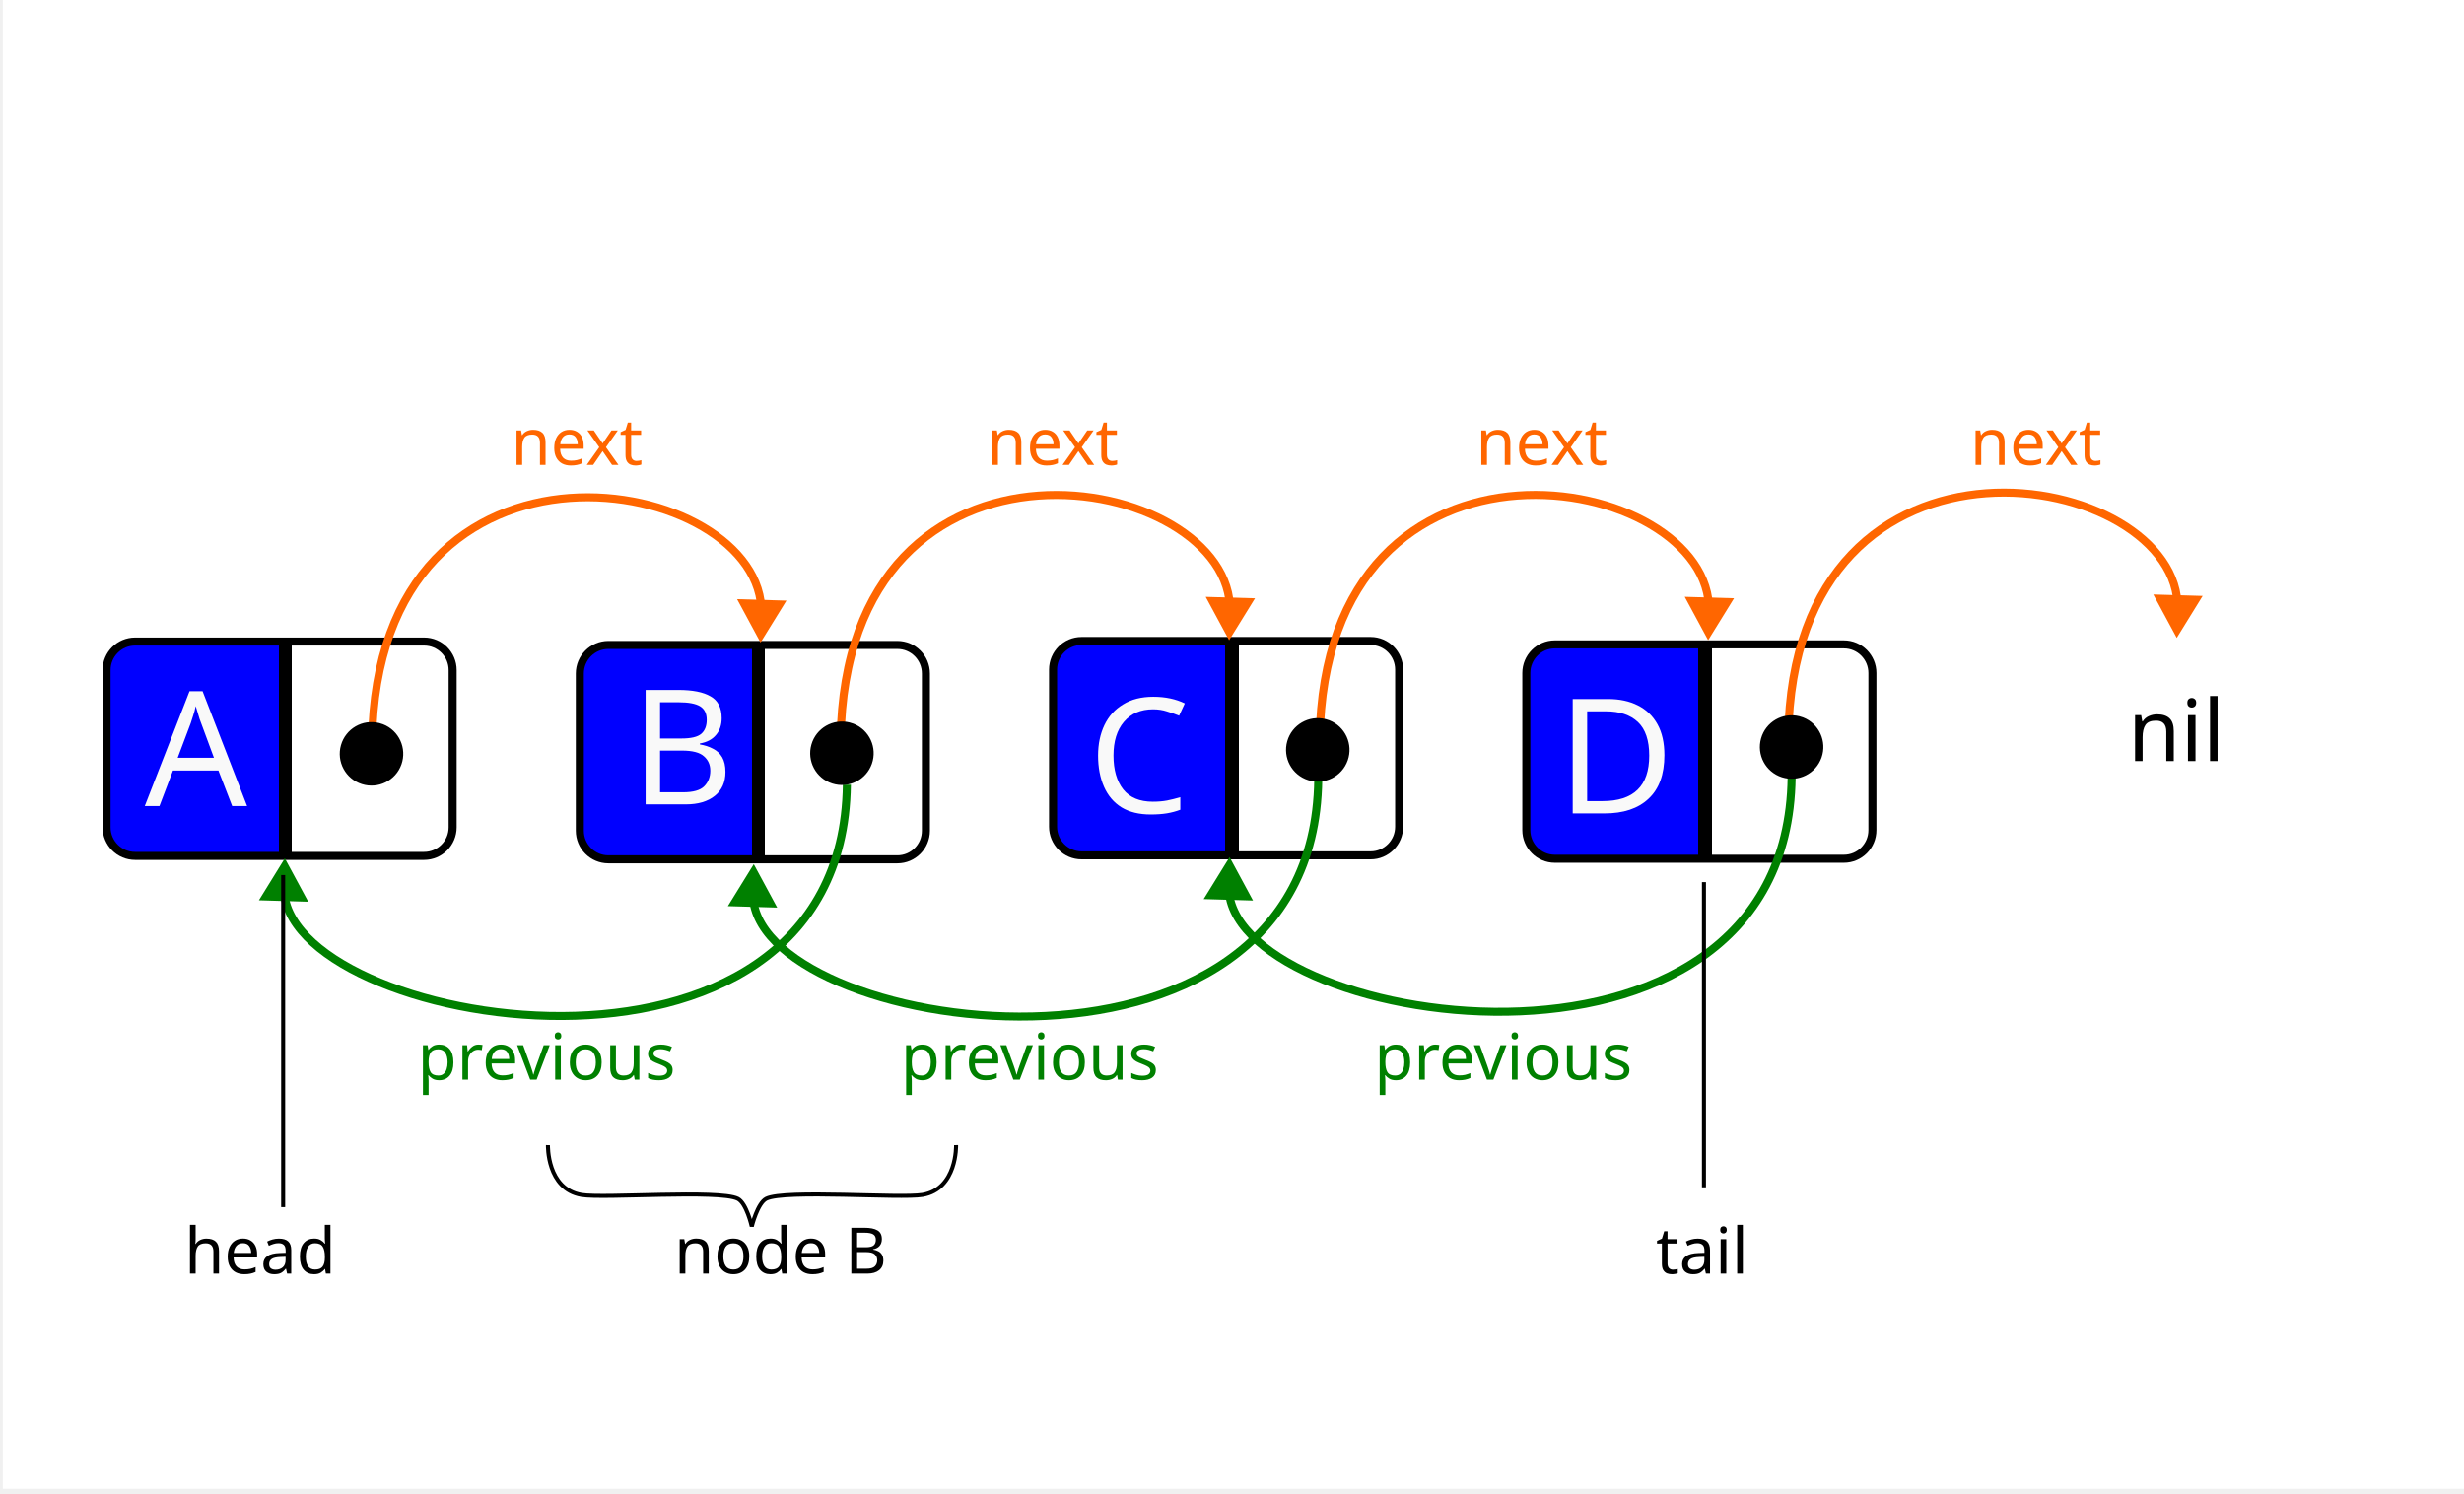
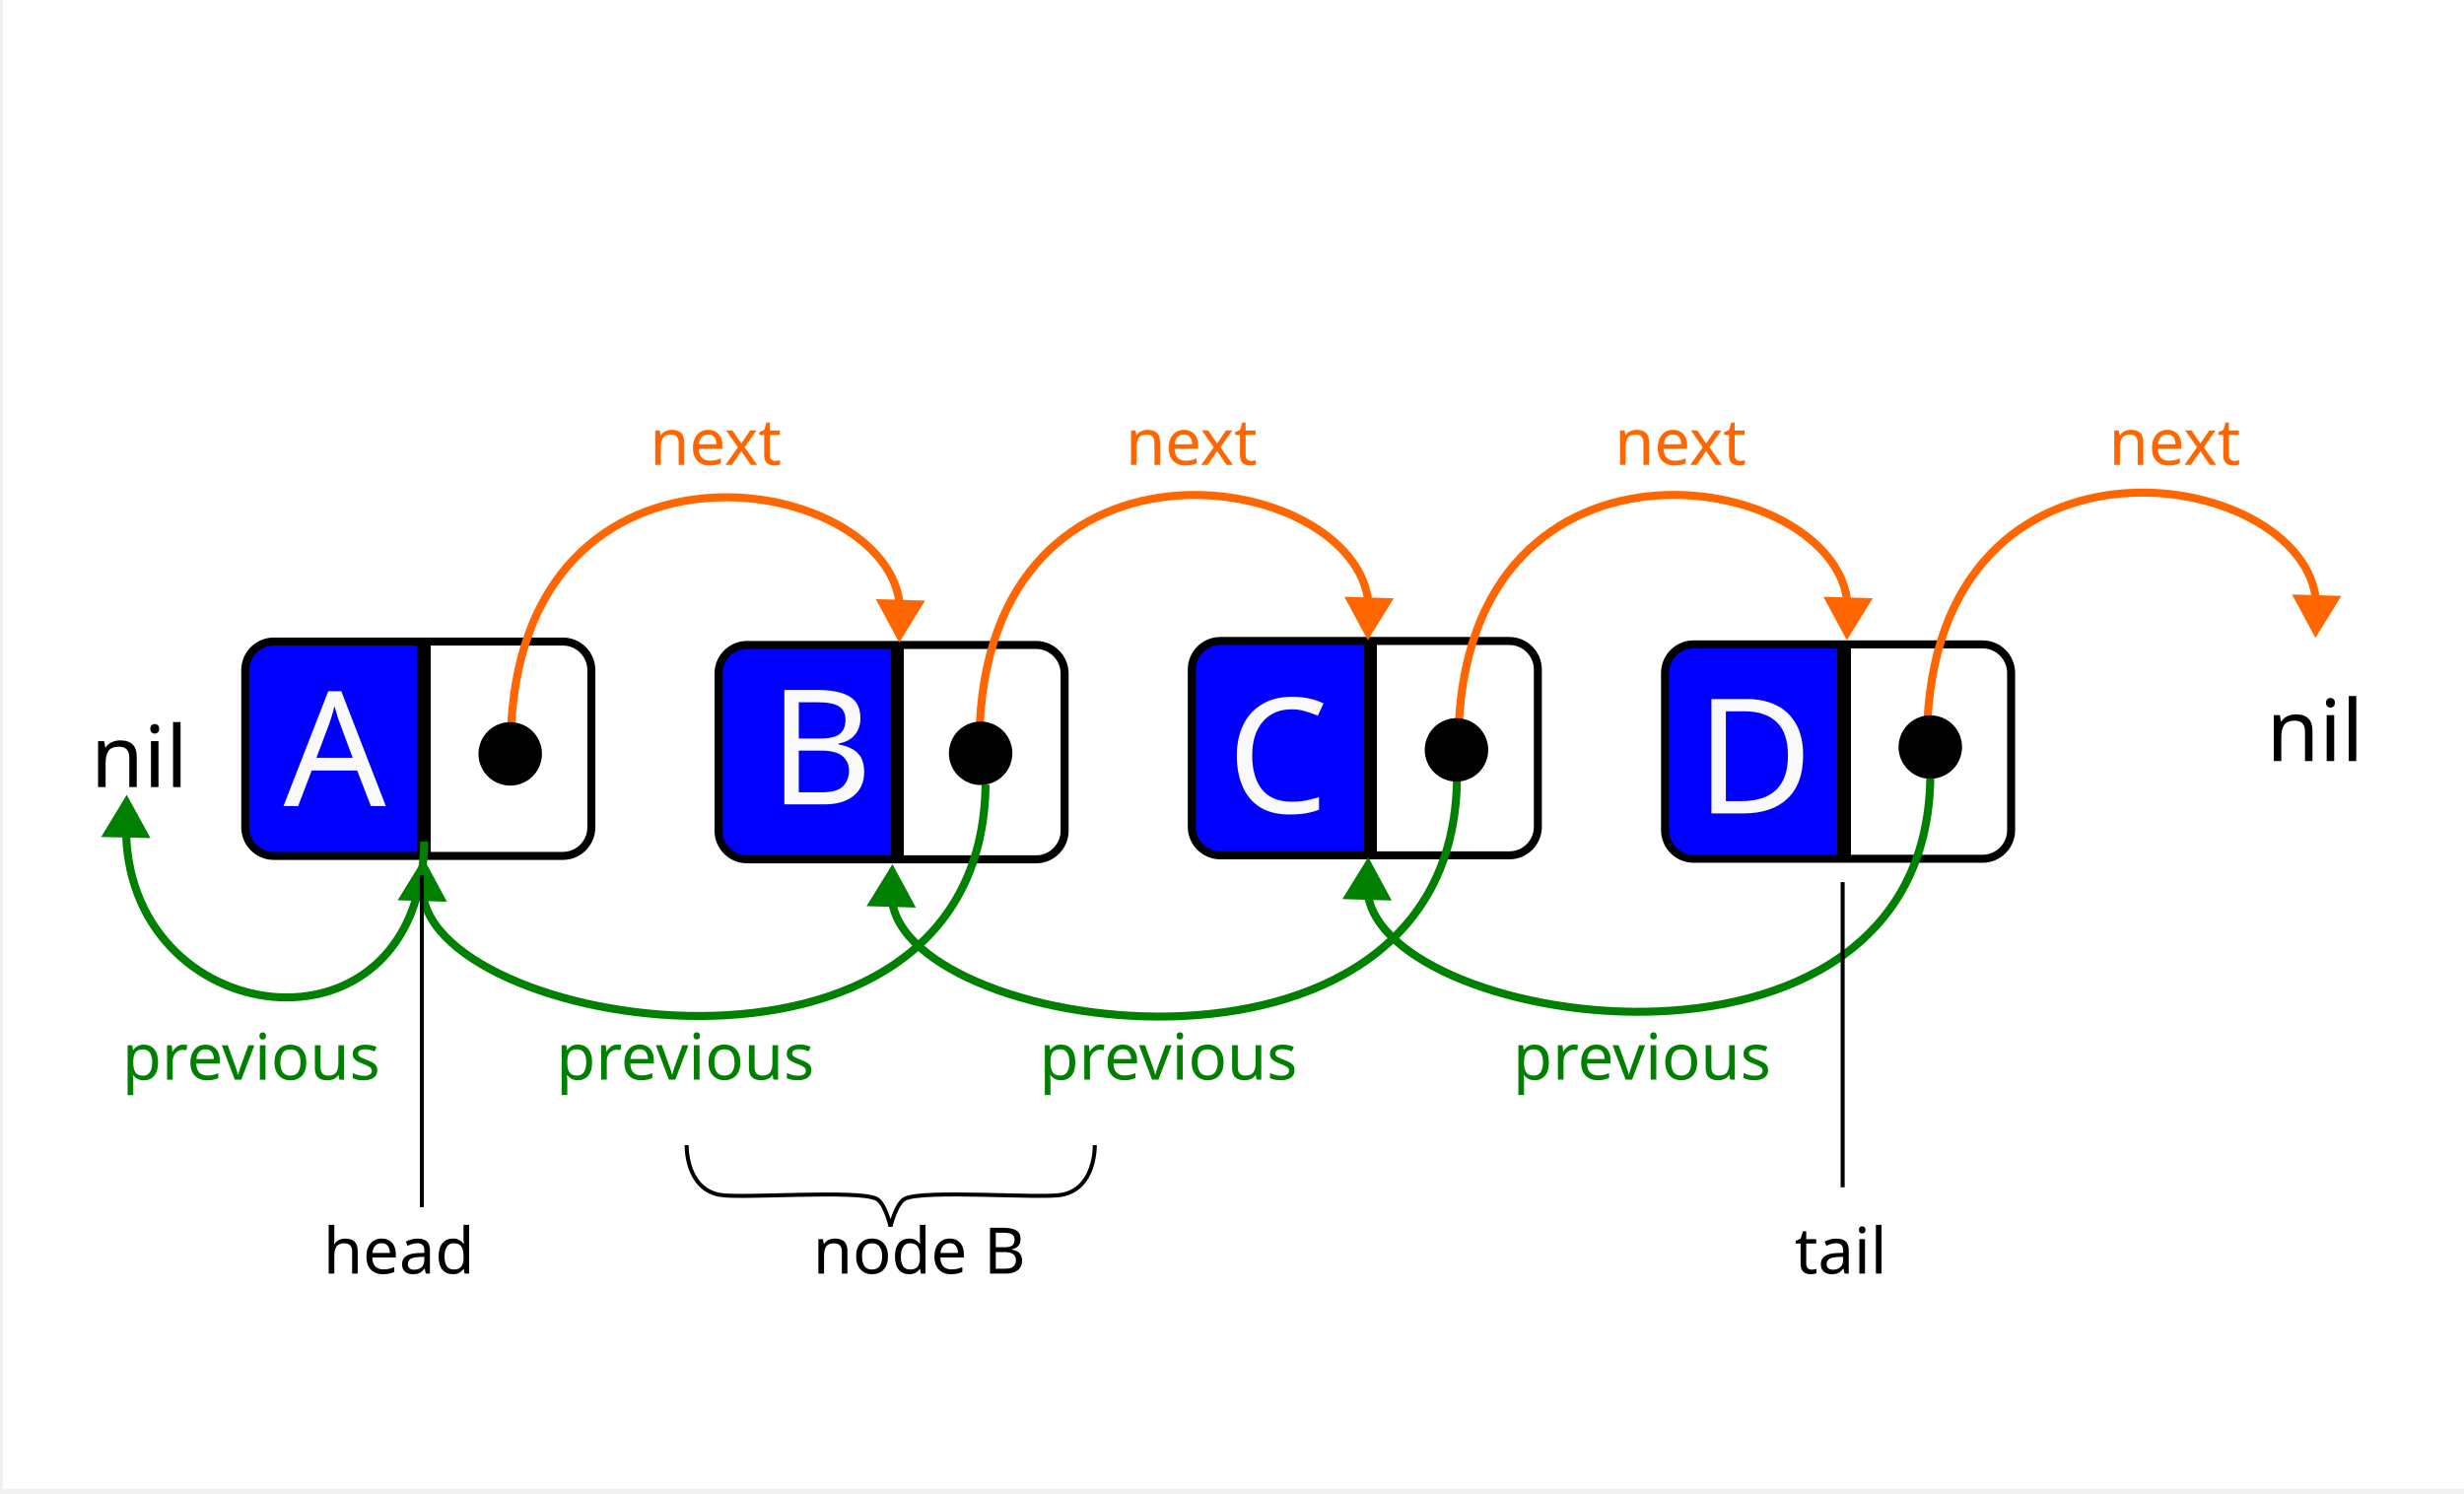
<svg xmlns="http://www.w3.org/2000/svg" xmlns:xlink="http://www.w3.org/1999/xlink" width="614.166" height="372.23" viewBox="0 0 162.498 98.486" version="1.1" id="svg1">
  <defs id="defs1">
    <rect x="610.707" y="153.753" width="73.049" height="46.562" id="rect20" />
    <linearGradient id="linearGradient1">
      <stop style="stop-color:#0000ff;stop-opacity:1;" offset="0" id="stop7" />
      <stop style="stop-color:#0000ff;stop-opacity:1;" offset="0.497" id="stop8" />
      <stop style="stop-color:#000000;stop-opacity:1;" offset="0.497" id="stop9" />
      <stop style="stop-color:#000000;stop-opacity:1;" offset="0.535" id="stop10" />
      <stop style="stop-color:#000000;stop-opacity:0;" offset="0.535" id="stop11" />
    </linearGradient>
    <linearGradient id="linearGradient1-1">
      <stop style="stop-color:#0000ff;stop-opacity:1;" offset="0" id="stop4" />
      <stop style="stop-color:#0000ff;stop-opacity:1;" offset="0.497" id="stop1" />
      <stop style="stop-color:#000000;stop-opacity:1;" offset="0.497" id="stop6" />
      <stop style="stop-color:#000000;stop-opacity:1;" offset="0.535" id="stop5" />
      <stop style="stop-color:#000000;stop-opacity:0;" offset="0.535" id="stop2" />
    </linearGradient>
    <color-profile name="Blue" xlink:href="file:///usr/share/color/icc/colord/Bluish.icc" id="color-profile2" />
    <rect x="24.769" y="355.177" width="136.693" height="70.648" id="rect2" />
    <rect x="24.769" y="355.177" width="136.693" height="70.648" id="rect2-7" />
    <rect x="24.769" y="355.177" width="136.693" height="70.648" id="rect2-7-2" />
    <rect x="24.769" y="355.177" width="136.693" height="70.648" id="rect2-7-0" />
    <rect x="24.769" y="355.177" width="136.693" height="70.648" id="rect2-7-26" />
    <rect x="24.769" y="355.177" width="136.693" height="70.648" id="rect2-7-02" />
-     <linearGradient xlink:href="#linearGradient1-1" id="linearGradient2" x1="27.872" y1="54.495" x2="51.225" y2="54.495" gradientUnits="userSpaceOnUse" spreadMethod="pad" gradientTransform="translate(0,0.1550698)" />
-     <linearGradient xlink:href="#linearGradient1-1" id="linearGradient13" x1="59.083" y1="54.726" x2="82.436" y2="54.726" gradientUnits="userSpaceOnUse" gradientTransform="translate(0,0.1488716)" />
-     <linearGradient xlink:href="#linearGradient1-1" id="linearGradient15" x1="90.294" y1="54.495" x2="113.647" y2="54.495" gradientUnits="userSpaceOnUse" gradientTransform="translate(0,0.1175916)" />
-     <linearGradient xlink:href="#linearGradient1-1" id="linearGradient17" x1="121.505" y1="54.726" x2="144.858" y2="54.726" gradientUnits="userSpaceOnUse" gradientTransform="translate(0,0.1113934)" />
+     <linearGradient xlink:href="#linearGradient1-1" id="linearGradient2" x1="27.872" y1="54.495" x2="51.225" y2="54.495" gradientUnits="userSpaceOnUse" spreadMethod="pad" gradientTransform="translate(9.147277,0.1550698)" />
+     <linearGradient xlink:href="#linearGradient1-1" id="linearGradient13" x1="59.083" y1="54.726" x2="82.436" y2="54.726" gradientUnits="userSpaceOnUse" gradientTransform="translate(9.147277,0.1488716)" />
+     <linearGradient xlink:href="#linearGradient1-1" id="linearGradient15" x1="90.294" y1="54.495" x2="113.647" y2="54.495" gradientUnits="userSpaceOnUse" gradientTransform="translate(9.147277,0.1175916)" />
+     <linearGradient xlink:href="#linearGradient1-1" id="linearGradient17" x1="121.505" y1="54.726" x2="144.858" y2="54.726" gradientUnits="userSpaceOnUse" gradientTransform="translate(9.147277,0.1113934)" />
    <marker style="overflow:visible" id="Triangle-2" refX="0" refY="0" orient="auto-start-reverse" markerWidth="1" markerHeight="1" viewBox="0 0 1 1" preserveAspectRatio="xMidYMid">
      <path transform="scale(0.5)" style="fill:context-stroke;fill-rule:evenodd;stroke:context-stroke;stroke-width:1pt" d="M 5.77,0 -2.88,5 V -5 Z" id="path135-3" />
    </marker>
    <rect x="610.707" y="153.753" width="73.049" height="46.562" id="rect20-2" />
    <rect x="610.707" y="153.753" width="99.895" height="43.791" id="rect20-2-3" />
    <rect x="610.707" y="153.753" width="73.049" height="46.562" id="rect20-2-7" />
    <rect x="610.707" y="153.753" width="73.049" height="46.562" id="rect20-2-7-7" />
    <rect x="610.707" y="153.753" width="73.049" height="46.562" id="rect20-2-7-3" />
    <rect x="610.707" y="153.753" width="73.049" height="46.562" id="rect20-2-7-3-2" />
    <rect x="610.707" y="153.753" width="73.049" height="46.562" id="rect20-2-7-3-4" />
    <rect x="610.707" y="153.753" width="73.049" height="46.562" id="rect20-2-7-3-7" />
    <rect x="610.707" y="153.753" width="73.049" height="46.562" id="rect20-2-7-3-74" />
    <rect x="610.707" y="153.753" width="73.049" height="46.562" id="rect20-2-7-3-74-8" />
    <rect x="610.707" y="153.753" width="73.049" height="46.562" id="rect20-2-7-3-74-9" />
    <marker style="overflow:visible" id="Triangle-2-6" refX="0" refY="0" orient="auto-start-reverse" markerWidth="1" markerHeight="1" viewBox="0 0 1 1" preserveAspectRatio="xMidYMid">
      <path transform="scale(0.5)" style="fill:context-stroke;fill-rule:evenodd;stroke:context-stroke;stroke-width:1pt" d="M 5.77,0 -2.88,5 V -5 Z" id="path135-3-1" />
    </marker>
    <marker style="overflow:visible" id="Triangle-2-6-6" refX="0" refY="0" orient="auto-start-reverse" markerWidth="1" markerHeight="1" viewBox="0 0 1 1" preserveAspectRatio="xMidYMid">
      <path transform="scale(0.5)" style="fill:context-stroke;fill-rule:evenodd;stroke:context-stroke;stroke-width:1pt" d="M 5.77,0 -2.88,5 V -5 Z" id="path135-3-1-5" />
    </marker>
    <marker style="overflow:visible" id="Triangle-2-69" refX="0" refY="0" orient="auto-start-reverse" markerWidth="1" markerHeight="1" viewBox="0 0 1 1" preserveAspectRatio="xMidYMid">
      <path transform="scale(0.5)" style="fill:context-stroke;fill-rule:evenodd;stroke:context-stroke;stroke-width:1pt" d="M 5.77,0 -2.88,5 V -5 Z" id="path135-3-3" />
    </marker>
    <marker style="overflow:visible" id="Triangle-2-69-4" refX="0" refY="0" orient="auto-start-reverse" markerWidth="1" markerHeight="1" viewBox="0 0 1 1" preserveAspectRatio="xMidYMid">
      <path transform="scale(0.5)" style="fill:context-stroke;fill-rule:evenodd;stroke:context-stroke;stroke-width:1pt" d="M 5.77,0 -2.88,5 V -5 Z" id="path135-3-3-7" />
    </marker>
    <marker style="overflow:visible" id="Triangle-2-69-4-3" refX="0" refY="0" orient="auto-start-reverse" markerWidth="1" markerHeight="1" viewBox="0 0 1 1" preserveAspectRatio="xMidYMid">
      <path transform="scale(0.5)" style="fill:context-stroke;fill-rule:evenodd;stroke:context-stroke;stroke-width:1pt" d="M 5.77,0 -2.88,5 V -5 Z" id="path135-3-3-7-1" />
    </marker>
    <marker style="overflow:visible" id="Triangle-2-69-4-3-6" refX="0" refY="0" orient="auto-start-reverse" markerWidth="1" markerHeight="1" viewBox="0 0 1 1" preserveAspectRatio="xMidYMid">
      <path transform="scale(0.5)" style="fill:context-stroke;fill-rule:evenodd;stroke:context-stroke;stroke-width:1pt" d="M 5.77,0 -2.88,5 V -5 Z" id="path135-3-3-7-1-8" />
    </marker>
+     <marker style="overflow:visible" id="Triangle-2-69-4-7" refX="0" refY="0" orient="auto-start-reverse" markerWidth="1" markerHeight="1" viewBox="0 0 1 1" preserveAspectRatio="xMidYMid">
+       <path transform="scale(0.5)" style="fill:context-stroke;fill-rule:evenodd;stroke:context-stroke;stroke-width:1pt" d="M 5.77,0 -2.88,5 V -5 Z" id="path135-3-3-7-5" />
+     </marker>
+     <rect x="610.707" y="153.753" width="73.049" height="46.562" id="rect20-9" />
+     <rect x="610.707" y="153.753" width="73.049" height="46.562" id="rect20-2-7-3-74-93" />
  </defs>
  <g id="layer1" transform="translate(-21.10966,-5.266914)">
    <rect style="fill:#ffffff;stroke:none;stroke-width:2.002" id="rect3" width="162.498" height="98.382" x="21.297" y="5.08" />
-     <rect style="fill:url(#linearGradient15);stroke:#000000;stroke-width:0.529;stroke-dasharray:none" id="rect37-9-8-3-5-5" width="22.824" height="14.138" x="90.558" y="47.544" rx="1.882" ry="1.886" />
-     <rect style="fill:url(#linearGradient17);stroke:#000000;stroke-width:0.529;stroke-dasharray:none" id="rect37-9-8-3-5-5-6" width="22.824" height="14.138" x="121.769" y="47.769" rx="1.882" ry="1.886" />
-     <rect style="fill:url(#linearGradient13);stroke:#000000;stroke-width:0.529;stroke-dasharray:none" id="rect37-9-8-3-5-5-1" width="22.824" height="14.138" x="59.348" y="47.806" rx="1.882" ry="1.886" />
-     <text xml:space="preserve" style="font-style:normal;font-weight:normal;font-size:10.583px;line-height:1.25;font-family:sans-serif;fill:#000000;fill-opacity:1;stroke:none;stroke-width:0.265" x="62.655" y="58.321" id="text37-3-4-2-4-4">
-       <tspan id="tspan37-1-5-0-7-7" style="fill:#f9f9f9;stroke-width:0.265" x="62.655" y="58.321">B</tspan>
+     <rect style="fill:url(#linearGradient15);stroke:#000000;stroke-width:0.529;stroke-dasharray:none" id="rect37-9-8-3-5-5" width="22.824" height="14.138" x="99.706" y="47.544" rx="1.882" ry="1.886" />
+     <rect style="fill:url(#linearGradient17);stroke:#000000;stroke-width:0.529;stroke-dasharray:none" id="rect37-9-8-3-5-5-6" width="22.824" height="14.138" x="130.917" y="47.769" rx="1.882" ry="1.886" />
+     <rect style="fill:url(#linearGradient13);stroke:#000000;stroke-width:0.529;stroke-dasharray:none" id="rect37-9-8-3-5-5-1" width="22.824" height="14.138" x="68.495" y="47.806" rx="1.882" ry="1.886" />
+     <text xml:space="preserve" style="font-style:normal;font-weight:normal;font-size:10.583px;line-height:1.25;font-family:sans-serif;fill:#000000;fill-opacity:1;stroke:none;stroke-width:0.265" x="71.803" y="58.321" id="text37-3-4-2-4-4">
+       <tspan id="tspan37-1-5-0-7-7" style="fill:#f9f9f9;stroke-width:0.265" x="71.803" y="58.321">B</tspan>
    </text>
-     <rect style="opacity:1;fill:url(#linearGradient2);fill-rule:nonzero;stroke:#000000;stroke-width:0.529;stroke-dasharray:none" id="rect37-9-8-3-5-5-8" width="22.824" height="14.138" x="28.137" y="47.581" rx="1.882" ry="1.886" />
-     <text xml:space="preserve" style="font-style:normal;font-weight:normal;font-size:10.583px;line-height:1.25;font-family:sans-serif;fill:#000000;fill-opacity:1;stroke:none;stroke-width:0.265" x="30.657" y="58.433" id="text37-3-4-2-4-4-7">
-       <tspan id="tspan37-1-5-0-7-7-9" style="fill:#f9f9f9;stroke-width:0.265" x="30.657" y="58.433">A</tspan>
+     <rect style="opacity:1;fill:url(#linearGradient2);fill-rule:nonzero;stroke:#000000;stroke-width:0.529;stroke-dasharray:none" id="rect37-9-8-3-5-5-8" width="22.824" height="14.138" x="37.284" y="47.581" rx="1.882" ry="1.886" />
+     <text xml:space="preserve" style="font-style:normal;font-weight:normal;font-size:10.583px;line-height:1.25;font-family:sans-serif;fill:#000000;fill-opacity:1;stroke:none;stroke-width:0.265" x="39.804" y="58.433" id="text37-3-4-2-4-4-7">
+       <tspan id="tspan37-1-5-0-7-7-9" style="fill:#f9f9f9;stroke-width:0.265" x="39.804" y="58.433">A</tspan>
    </text>
-     <text xml:space="preserve" style="font-style:normal;font-weight:normal;font-size:10.583px;line-height:1.25;font-family:sans-serif;fill:#000000;fill-opacity:1;stroke:none;stroke-width:0.265" x="92.886" y="58.878" id="text37-3-4-2-4-4-3">
-       <tspan id="tspan37-1-5-0-7-7-5" style="fill:#f9f9f9;stroke-width:0.265" x="92.886" y="58.878">C</tspan>
+     <text xml:space="preserve" style="font-style:normal;font-weight:normal;font-size:10.583px;line-height:1.25;font-family:sans-serif;fill:#000000;fill-opacity:1;stroke:none;stroke-width:0.265" x="102.034" y="58.878" id="text37-3-4-2-4-4-3">
+       <tspan id="tspan37-1-5-0-7-7-5" style="fill:#f9f9f9;stroke-width:0.265" x="102.034" y="58.878">C</tspan>
    </text>
-     <text xml:space="preserve" style="font-style:normal;font-weight:normal;font-size:10.583px;line-height:1.25;font-family:sans-serif;fill:#000000;fill-opacity:1;stroke:none;stroke-width:0.265" x="123.796" y="58.92" id="text37-3-4-2-4-4-2">
-       <tspan id="tspan37-1-5-0-7-7-7" style="fill:#f9f9f9;stroke-width:0.265" x="123.796" y="58.92">D</tspan>
+     <text xml:space="preserve" style="font-style:normal;font-weight:normal;font-size:10.583px;line-height:1.25;font-family:sans-serif;fill:#000000;fill-opacity:1;stroke:none;stroke-width:0.265" x="132.944" y="58.92" id="text37-3-4-2-4-4-2">
+       <tspan id="tspan37-1-5-0-7-7-7" style="fill:#f9f9f9;stroke-width:0.265" x="132.944" y="58.92">D</tspan>
    </text>
-     <path style="fill:none;stroke:#ff6600;stroke-width:0.529;stroke-linecap:butt;stroke-linejoin:miter;stroke-miterlimit:4.3;stroke-dasharray:none;stroke-opacity:1;marker-end:url(#Triangle-2)" d="m 45.642,54.227 c 0.29,-22.425 25.949,-17.74 25.678,-8.457" id="path20-5" />
-     <path style="fill:none;stroke:#ff6600;stroke-width:0.529;stroke-linecap:butt;stroke-linejoin:miter;stroke-miterlimit:4.3;stroke-dasharray:none;stroke-opacity:1;marker-end:url(#Triangle-2-6)" d="M 76.545,54.075 C 76.834,31.65 102.493,36.335 102.223,45.618" id="path20-5-5" />
-     <path style="fill:none;stroke:#ff6600;stroke-width:0.529;stroke-linecap:butt;stroke-linejoin:miter;stroke-miterlimit:4.3;stroke-dasharray:none;stroke-opacity:1;marker-end:url(#Triangle-2-69)" d="m 108.136,54.072 c 0.29,-22.425 25.949,-17.74 25.678,-8.457" id="path20-5-4" />
-     <path style="fill:none;stroke:#008000;stroke-width:0.529;stroke-linecap:butt;stroke-linejoin:miter;stroke-miterlimit:4.3;stroke-dasharray:none;stroke-opacity:1;marker-end:url(#Triangle-2-69-4)" d="m 76.96,57.02 c -0.29,22.425 -37.392,16.02 -37.121,6.736" id="path20-5-4-8" />
-     <path style="fill:none;stroke:#008000;stroke-width:0.529;stroke-linecap:butt;stroke-linejoin:miter;stroke-miterlimit:4.3;stroke-dasharray:none;stroke-opacity:1;marker-end:url(#Triangle-2-69-4-3)" d="m 108.047,56.689 c -0.29,22.425 -37.553,16.737 -37.282,7.453" id="path20-5-4-8-9" />
-     <path style="fill:none;stroke:#008000;stroke-width:0.529;stroke-linecap:butt;stroke-linejoin:miter;stroke-miterlimit:4.3;stroke-dasharray:none;stroke-opacity:1;marker-end:url(#Triangle-2-69-4-3-6)" d="m 139.266,56.535 c -0.29,22.425 -37.392,16.426 -37.121,7.142" id="path20-5-4-8-9-2" />
-     <path style="fill:none;stroke:#ff6600;stroke-width:0.529;stroke-linecap:butt;stroke-linejoin:miter;stroke-miterlimit:4.3;stroke-dasharray:none;stroke-opacity:1;marker-end:url(#Triangle-2-6-6)" d="m 139.04,53.919 c 0.29,-22.425 25.949,-17.74 25.678,-8.457" id="path20-5-5-5" />
-     <text xml:space="preserve" transform="matrix(0.2645833,0,0,0.2645833,-0.1463762,9.787803)" id="text20" style="font-style:normal;font-weight:normal;font-size:21.333px;line-height:1.25;font-family:sans-serif;white-space:pre;shape-inside:url(#rect20);display:inline;fill:#000000;fill-opacity:1;stroke:none">
-       <tspan x="610.707" y="172.627" id="tspan2">nil</tspan>
+     <path style="fill:none;stroke:#ff6600;stroke-width:0.529;stroke-linecap:butt;stroke-linejoin:miter;stroke-miterlimit:4.3;stroke-dasharray:none;stroke-opacity:1;marker-end:url(#Triangle-2)" d="m 54.789,54.227 c 0.29,-22.425 25.949,-17.74 25.678,-8.457" id="path20-5" />
+     <path style="fill:none;stroke:#ff6600;stroke-width:0.529;stroke-linecap:butt;stroke-linejoin:miter;stroke-miterlimit:4.3;stroke-dasharray:none;stroke-opacity:1;marker-end:url(#Triangle-2-6)" d="M 85.692,54.075 C 85.982,31.65 111.641,36.335 111.37,45.618" id="path20-5-5" />
+     <path style="fill:none;stroke:#ff6600;stroke-width:0.529;stroke-linecap:butt;stroke-linejoin:miter;stroke-miterlimit:4.3;stroke-dasharray:none;stroke-opacity:1;marker-end:url(#Triangle-2-69)" d="m 117.284,54.072 c 0.29,-22.425 25.949,-17.74 25.678,-8.457" id="path20-5-4" />
+     <path style="fill:none;stroke:#008000;stroke-width:0.529;stroke-linecap:butt;stroke-linejoin:miter;stroke-miterlimit:4.3;stroke-dasharray:none;stroke-opacity:1;marker-end:url(#Triangle-2-69-4)" d="M 86.107,57.02 C 85.817,79.444 48.715,73.04 48.986,63.756" id="path20-5-4-8" />
+     <path style="fill:none;stroke:#008000;stroke-width:0.529;stroke-linecap:butt;stroke-linejoin:miter;stroke-miterlimit:4.3;stroke-dasharray:none;stroke-opacity:1;marker-end:url(#Triangle-2-69-4-7)" d="M 49.089,60.768 C 48.852,75.907 29.131,73.334 29.426,59.569" id="path20-5-4-8-5" />
+     <path style="fill:none;stroke:#008000;stroke-width:0.529;stroke-linecap:butt;stroke-linejoin:miter;stroke-miterlimit:4.3;stroke-dasharray:none;stroke-opacity:1;marker-end:url(#Triangle-2-69-4-3)" d="m 117.194,56.689 c -0.29,22.425 -37.553,16.737 -37.282,7.453" id="path20-5-4-8-9" />
+     <path style="fill:none;stroke:#008000;stroke-width:0.529;stroke-linecap:butt;stroke-linejoin:miter;stroke-miterlimit:4.3;stroke-dasharray:none;stroke-opacity:1;marker-end:url(#Triangle-2-69-4-3-6)" d="m 148.413,56.535 c -0.29,22.425 -37.392,16.426 -37.121,7.142" id="path20-5-4-8-9-2" />
+     <path style="fill:none;stroke:#ff6600;stroke-width:0.529;stroke-linecap:butt;stroke-linejoin:miter;stroke-miterlimit:4.3;stroke-dasharray:none;stroke-opacity:1;marker-end:url(#Triangle-2-6-6)" d="m 148.187,53.919 c 0.29,-22.425 25.949,-17.74 25.678,-8.457" id="path20-5-5-5" />
+     <text xml:space="preserve" transform="matrix(0.2645833,0,0,0.2645833,9.000901,9.787803)" id="text20" style="font-style:normal;font-weight:normal;font-size:21.333px;line-height:1.25;font-family:sans-serif;white-space:pre;shape-inside:url(#rect20);display:inline;fill:#000000;fill-opacity:1;stroke:none">
+       <tspan x="610.707" y="172.627" id="tspan13">nil</tspan>
    </text>
-     <text xml:space="preserve" transform="matrix(0.2645833,0,0,0.2645833,-96.00705,44.84337)" id="text20-9" style="font-style:normal;font-weight:normal;font-size:16px;line-height:1.25;font-family:sans-serif;white-space:pre;shape-inside:url(#rect20-2);display:inline;fill:#000000;fill-opacity:1;stroke:none">
-       <tspan x="610.707" y="167.908" id="tspan3">node B</tspan>
+     <text xml:space="preserve" transform="matrix(0.2645833,0,0,0.2645833,-134.4848,11.50426)" id="text20-2" style="font-style:normal;font-weight:normal;font-size:21.333px;line-height:1.25;font-family:sans-serif;white-space:pre;shape-inside:url(#rect20-9);display:inline;fill:#000000;fill-opacity:1;stroke:none">
+       <tspan x="610.707" y="172.627" id="tspan14">nil</tspan>
    </text>
-     <text xml:space="preserve" transform="matrix(0.2645833,0,0,0.2645833,-128.3041,44.84337)" id="text20-9-3" style="font-style:normal;font-weight:normal;font-size:16px;line-height:1.25;font-family:sans-serif;white-space:pre;shape-inside:url(#rect20-2-7);display:inline;fill:#000000;fill-opacity:1;stroke:none">
-       <tspan x="610.707" y="167.908" id="tspan4">head</tspan>
+     <text xml:space="preserve" transform="matrix(0.2645833,0,0,0.2645833,-86.85977,44.84337)" id="text20-9" style="font-style:normal;font-weight:normal;font-size:16px;line-height:1.25;font-family:sans-serif;white-space:pre;shape-inside:url(#rect20-2);display:inline;fill:#000000;fill-opacity:1;stroke:none">
+       <tspan x="610.707" y="167.908" id="tspan15">node B</tspan>
    </text>
-     <text xml:space="preserve" transform="matrix(0.2645833,0,0,0.2645833,-106.7688,-8.497061)" id="text20-9-3-1" style="font-style:normal;font-weight:normal;font-size:16px;line-height:1.25;font-family:sans-serif;white-space:pre;shape-inside:url(#rect20-2-7-3);display:inline;fill:#ff6600;fill-opacity:1;stroke:none">
-       <tspan x="610.707" y="167.908" id="tspan5">next</tspan>
+     <text xml:space="preserve" transform="matrix(0.2645833,0,0,0.2645833,-119.1568,44.84337)" id="text20-9-3" style="font-style:normal;font-weight:normal;font-size:16px;line-height:1.25;font-family:sans-serif;white-space:pre;shape-inside:url(#rect20-2-7);display:inline;fill:#000000;fill-opacity:1;stroke:none">
+       <tspan x="610.707" y="167.908" id="tspan16">head</tspan>
    </text>
-     <text xml:space="preserve" transform="matrix(0.2645833,0,0,0.2645833,-112.9399,32.04902)" id="text20-9-3-1-3" style="font-style:normal;font-weight:normal;font-size:16px;line-height:1.25;font-family:sans-serif;white-space:pre;shape-inside:url(#rect20-2-7-3-74);display:inline;fill:#008000;fill-opacity:1;stroke:none">
-       <tspan x="610.707" y="167.908" id="tspan6">previous</tspan>
+     <text xml:space="preserve" transform="matrix(0.2645833,0,0,0.2645833,-97.62151,-8.497061)" id="text20-9-3-1" style="font-style:normal;font-weight:normal;font-size:16px;line-height:1.25;font-family:sans-serif;white-space:pre;shape-inside:url(#rect20-2-7-3);display:inline;fill:#ff6600;fill-opacity:1;stroke:none">
+       <tspan x="610.707" y="167.908" id="tspan17">next</tspan>
    </text>
-     <text xml:space="preserve" transform="matrix(0.2645833,0,0,0.2645833,-81.07416,32.04902)" id="text20-9-3-1-3-4" style="font-style:normal;font-weight:normal;font-size:16px;line-height:1.25;font-family:sans-serif;white-space:pre;shape-inside:url(#rect20-2-7-3-74-8);display:inline;fill:#008000;fill-opacity:1;stroke:none">
-       <tspan x="610.707" y="167.908" id="tspan7">previous</tspan>
+     <text xml:space="preserve" transform="matrix(0.2645833,0,0,0.2645833,-103.7926,32.04902)" id="text20-9-3-1-3" style="font-style:normal;font-weight:normal;font-size:16px;line-height:1.25;font-family:sans-serif;white-space:pre;shape-inside:url(#rect20-2-7-3-74);display:inline;fill:#008000;fill-opacity:1;stroke:none">
+       <tspan x="610.707" y="167.908" id="tspan18">previous</tspan>
    </text>
-     <text xml:space="preserve" transform="matrix(0.2645833,0,0,0.2645833,-49.84275,32.04902)" id="text20-9-3-1-3-0" style="font-style:normal;font-weight:normal;font-size:16px;line-height:1.25;font-family:sans-serif;white-space:pre;shape-inside:url(#rect20-2-7-3-74-9);display:inline;fill:#008000;fill-opacity:1;stroke:none">
-       <tspan x="610.707" y="167.908" id="tspan8">previous</tspan>
+     <text xml:space="preserve" transform="matrix(0.2645833,0,0,0.2645833,-132.4172,32.05546)" id="text20-9-3-1-3-06" style="font-style:normal;font-weight:normal;font-size:16px;line-height:1.25;font-family:sans-serif;white-space:pre;shape-inside:url(#rect20-2-7-3-74-93);display:inline;fill:#008000;fill-opacity:1;stroke:none">
+       <tspan x="610.707" y="167.908" id="tspan19">previous</tspan>
    </text>
-     <text xml:space="preserve" transform="matrix(0.2645833,0,0,0.2645833,-75.3919,-8.497061)" id="text20-9-3-1-6" style="font-style:normal;font-weight:normal;font-size:16px;line-height:1.25;font-family:sans-serif;white-space:pre;shape-inside:url(#rect20-2-7-3-2);display:inline;fill:#ff6600;fill-opacity:1;stroke:none">
-       <tspan x="610.707" y="167.908" id="tspan9">next</tspan>
+     <text xml:space="preserve" transform="matrix(0.2645833,0,0,0.2645833,-71.92688,32.04902)" id="text20-9-3-1-3-4" style="font-style:normal;font-weight:normal;font-size:16px;line-height:1.25;font-family:sans-serif;white-space:pre;shape-inside:url(#rect20-2-7-3-74-8);display:inline;fill:#008000;fill-opacity:1;stroke:none">
+       <tspan x="610.707" y="167.908" id="tspan20">previous</tspan>
    </text>
-     <text xml:space="preserve" transform="matrix(0.2645833,0,0,0.2645833,-43.14135,-8.497061)" id="text20-9-3-1-65" style="font-style:normal;font-weight:normal;font-size:16px;line-height:1.25;font-family:sans-serif;white-space:pre;shape-inside:url(#rect20-2-7-3-4);display:inline;fill:#ff6600;fill-opacity:1;stroke:none">
-       <tspan x="610.707" y="167.908" id="tspan10">next</tspan>
+     <text xml:space="preserve" transform="matrix(0.2645833,0,0,0.2645833,-40.69548,32.04902)" id="text20-9-3-1-3-0" style="font-style:normal;font-weight:normal;font-size:16px;line-height:1.25;font-family:sans-serif;white-space:pre;shape-inside:url(#rect20-2-7-3-74-9);display:inline;fill:#008000;fill-opacity:1;stroke:none">
+       <tspan x="610.707" y="167.908" id="tspan21">previous</tspan>
    </text>
-     <text xml:space="preserve" transform="matrix(0.2645833,0,0,0.2645833,-10.54556,-8.497061)" id="text20-9-3-1-5" style="font-style:normal;font-weight:normal;font-size:16px;line-height:1.25;font-family:sans-serif;white-space:pre;shape-inside:url(#rect20-2-7-3-7);display:inline;fill:#ff6600;fill-opacity:1;stroke:none">
-       <tspan x="610.707" y="167.908" id="tspan11">next</tspan>
+     <text xml:space="preserve" transform="matrix(0.2645833,0,0,0.2645833,-66.24463,-8.497061)" id="text20-9-3-1-6" style="font-style:normal;font-weight:normal;font-size:16px;line-height:1.25;font-family:sans-serif;white-space:pre;shape-inside:url(#rect20-2-7-3-2);display:inline;fill:#ff6600;fill-opacity:1;stroke:none">
+       <tspan x="610.707" y="167.908" id="tspan22">next</tspan>
    </text>
-     <path id="path21-1" style="fill:none;stroke:#000000;stroke-width:0.265px;stroke-linecap:butt;stroke-linejoin:miter;stroke-opacity:1" d="m 84.162,80.794 c 0,0 0.084,2.889 -2.214,3.284 -1.45,0.249 -9.071,-0.354 -10.3,0.251 -0.581,0.286 -0.96,1.829 -0.96,1.829 0,0 -0.346,-1.541 -0.928,-1.827 -1.229,-0.605 -8.851,-0.002 -10.3,-0.251 -2.298,-0.395 -2.214,-3.284 -2.214,-3.284" />
-     <path style="fill:none;stroke:#000000;stroke-width:0.265px;stroke-linecap:butt;stroke-linejoin:miter;stroke-opacity:1" d="m 39.784,84.885 0,-21.905" id="path1" />
-     <text xml:space="preserve" transform="matrix(0.2645833,0,0,0.2645833,-31.2616,44.84337)" id="text20-9-3-3" style="font-style:normal;font-weight:normal;font-size:16px;line-height:1.25;font-family:sans-serif;white-space:pre;shape-inside:url(#rect20-2-7-7);display:inline;fill:#000000;fill-opacity:1;stroke:none">
-       <tspan x="610.707" y="167.908" id="tspan12">tail</tspan>
+     <text xml:space="preserve" transform="matrix(0.2645833,0,0,0.2645833,-33.99408,-8.497061)" id="text20-9-3-1-65" style="font-style:normal;font-weight:normal;font-size:16px;line-height:1.25;font-family:sans-serif;white-space:pre;shape-inside:url(#rect20-2-7-3-4);display:inline;fill:#ff6600;fill-opacity:1;stroke:none">
+       <tspan x="610.707" y="167.908" id="tspan23">next</tspan>
    </text>
-     <path style="fill:none;stroke:#000000;stroke-width:0.265px;stroke-linecap:butt;stroke-linejoin:miter;stroke-opacity:1" d="m 133.483,83.578 0,-20.13" id="path1-5" />
-     <path style="fill:#000000;fill-rule:nonzero;stroke:none;stroke-width:0.609;stroke-dasharray:none" id="path19-7" d="m 140.023,52.587 a 2.093,2.093 0 0 1 1.214,2.649 2.093,2.093 0 0 1 -2.609,1.297 2.093,2.093 0 0 1 -1.378,-2.567 2.093,2.093 0 0 1 2.522,-1.458" />
-     <path style="fill:#000000;fill-rule:nonzero;stroke:none;stroke-width:0.609;stroke-dasharray:none" id="path19-2" d="m 108.775,52.775 a 2.093,2.093 0 0 1 1.214,2.649 2.093,2.093 0 0 1 -2.609,1.297 2.093,2.093 0 0 1 -1.378,-2.567 2.093,2.093 0 0 1 2.522,-1.458" />
-     <path style="fill:#000000;fill-rule:nonzero;stroke:none;stroke-width:0.609;stroke-dasharray:none" id="path19-5" d="m 77.393,52.999 a 2.093,2.093 0 0 1 1.214,2.649 2.093,2.093 0 0 1 -2.609,1.297 2.093,2.093 0 0 1 -1.378,-2.567 2.093,2.093 0 0 1 2.522,-1.458" />
-     <path style="opacity:1;fill:#000000;fill-rule:nonzero;stroke:none;stroke-width:0.609;stroke-dasharray:none" id="path19" d="m 46.369,53.037 a 2.093,2.093 0 0 1 1.214,2.649 2.093,2.093 0 0 1 -2.609,1.297 2.093,2.093 0 0 1 -1.378,-2.567 2.093,2.093 0 0 1 2.522,-1.458" />
+     <text xml:space="preserve" transform="matrix(0.2645833,0,0,0.2645833,-1.398279,-8.497061)" id="text20-9-3-1-5" style="font-style:normal;font-weight:normal;font-size:16px;line-height:1.25;font-family:sans-serif;white-space:pre;shape-inside:url(#rect20-2-7-3-7);display:inline;fill:#ff6600;fill-opacity:1;stroke:none">
+       <tspan x="610.707" y="167.908" id="tspan24">next</tspan>
+     </text>
+     <path id="path21-1" style="fill:none;stroke:#000000;stroke-width:0.265px;stroke-linecap:butt;stroke-linejoin:miter;stroke-opacity:1" d="m 93.309,80.794 c 0,0 0.084,2.889 -2.214,3.284 -1.45,0.249 -9.071,-0.354 -10.3,0.251 -0.581,0.286 -0.96,1.829 -0.96,1.829 0,0 -0.346,-1.541 -0.928,-1.827 -1.229,-0.605 -8.851,-0.002 -10.3,-0.251 -2.298,-0.395 -2.214,-3.284 -2.214,-3.284" />
+     <path style="fill:none;stroke:#000000;stroke-width:0.265px;stroke-linecap:butt;stroke-linejoin:miter;stroke-opacity:1" d="M 48.931,84.885 V 62.98" id="path1" />
+     <text xml:space="preserve" transform="matrix(0.2645833,0,0,0.2645833,-22.11432,44.84337)" id="text20-9-3-3" style="font-style:normal;font-weight:normal;font-size:16px;line-height:1.25;font-family:sans-serif;white-space:pre;shape-inside:url(#rect20-2-7-7);display:inline;fill:#000000;fill-opacity:1;stroke:none">
+       <tspan x="610.707" y="167.908" id="tspan25">tail</tspan>
+     </text>
+     <path style="fill:none;stroke:#000000;stroke-width:0.265px;stroke-linecap:butt;stroke-linejoin:miter;stroke-opacity:1" d="M 142.63,83.578 V 63.447" id="path1-5" />
+     <path style="fill:#000000;fill-rule:nonzero;stroke:none;stroke-width:0.609;stroke-dasharray:none" id="path19-7" d="m 149.17,52.587 a 2.093,2.093 0 0 1 1.214,2.649 2.093,2.093 0 0 1 -2.609,1.297 2.093,2.093 0 0 1 -1.378,-2.567 2.093,2.093 0 0 1 2.522,-1.458" />
+     <path style="fill:#000000;fill-rule:nonzero;stroke:none;stroke-width:0.609;stroke-dasharray:none" id="path19-2" d="m 117.922,52.775 a 2.093,2.093 0 0 1 1.214,2.649 2.093,2.093 0 0 1 -2.609,1.297 2.093,2.093 0 0 1 -1.378,-2.567 2.093,2.093 0 0 1 2.522,-1.458" />
+     <path style="fill:#000000;fill-rule:nonzero;stroke:none;stroke-width:0.609;stroke-dasharray:none" id="path19-5" d="m 86.541,52.999 a 2.093,2.093 0 0 1 1.214,2.649 2.093,2.093 0 0 1 -2.609,1.297 2.093,2.093 0 0 1 -1.378,-2.567 2.093,2.093 0 0 1 2.522,-1.458" />
+     <path style="opacity:1;fill:#000000;fill-rule:nonzero;stroke:none;stroke-width:0.609;stroke-dasharray:none" id="path19" d="m 55.517,53.037 a 2.093,2.093 0 0 1 1.214,2.649 2.093,2.093 0 0 1 -2.609,1.297 2.093,2.093 0 0 1 -1.378,-2.567 2.093,2.093 0 0 1 2.522,-1.458" />
  </g>
</svg>
